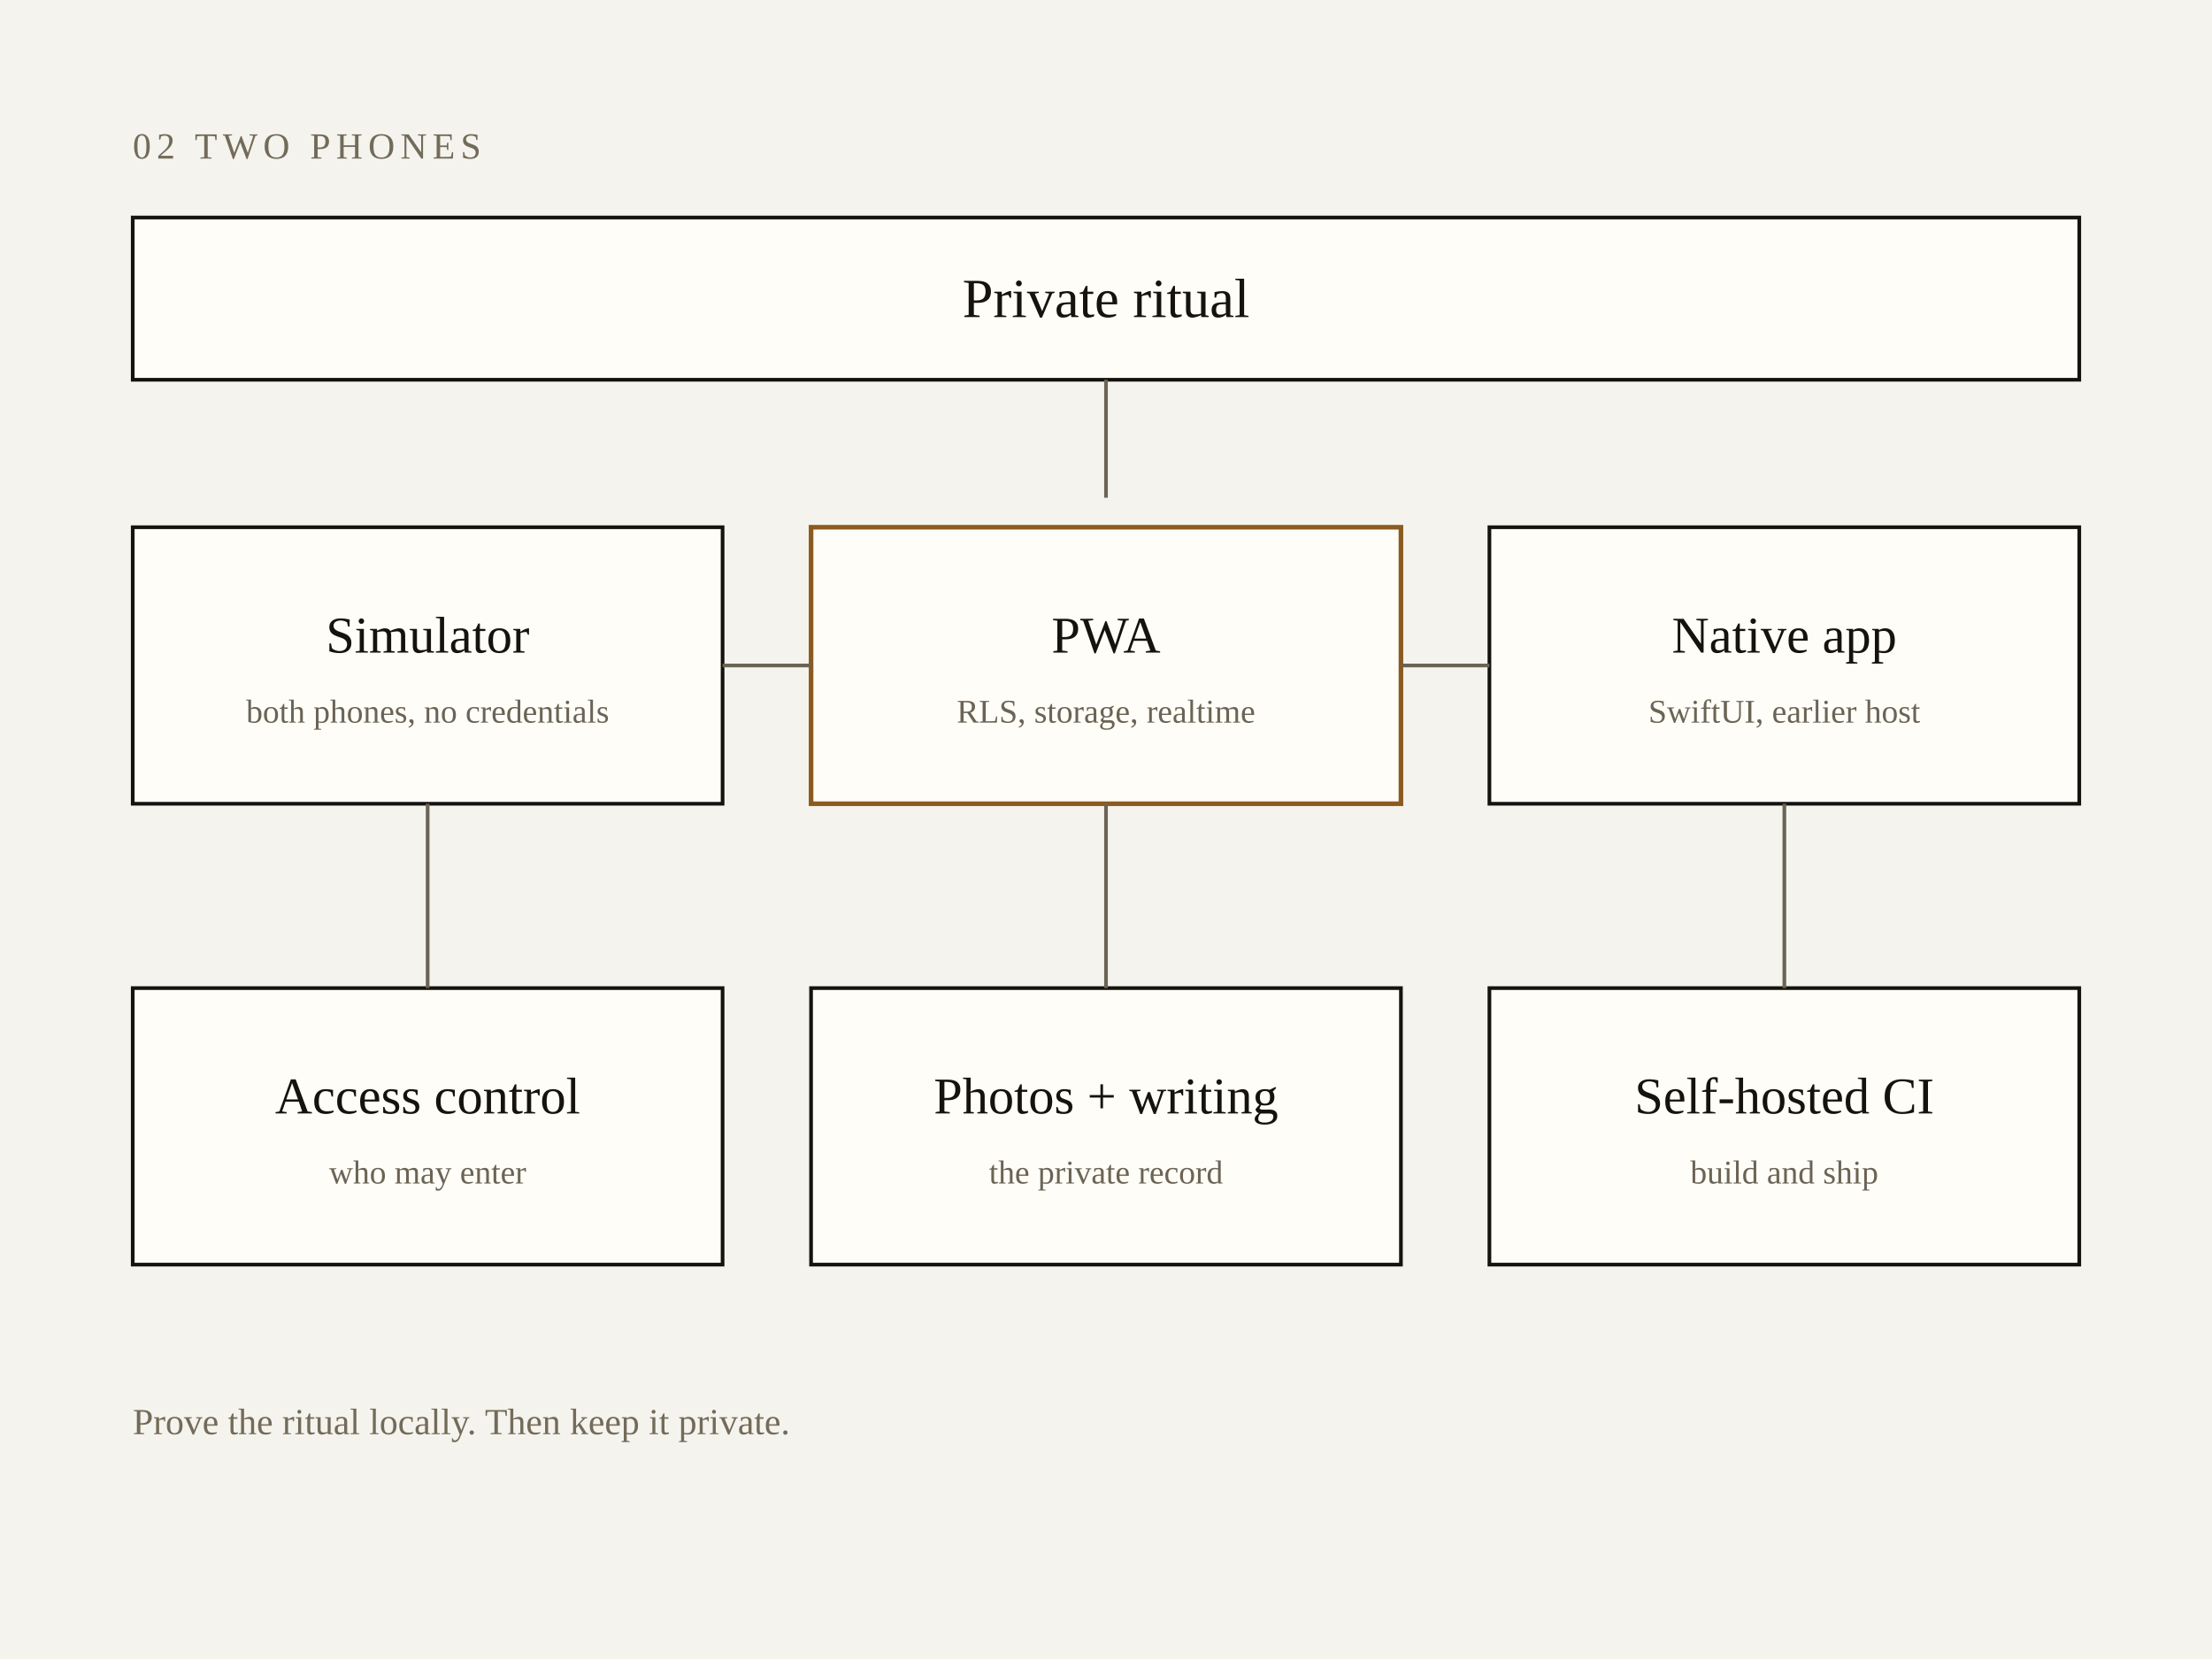
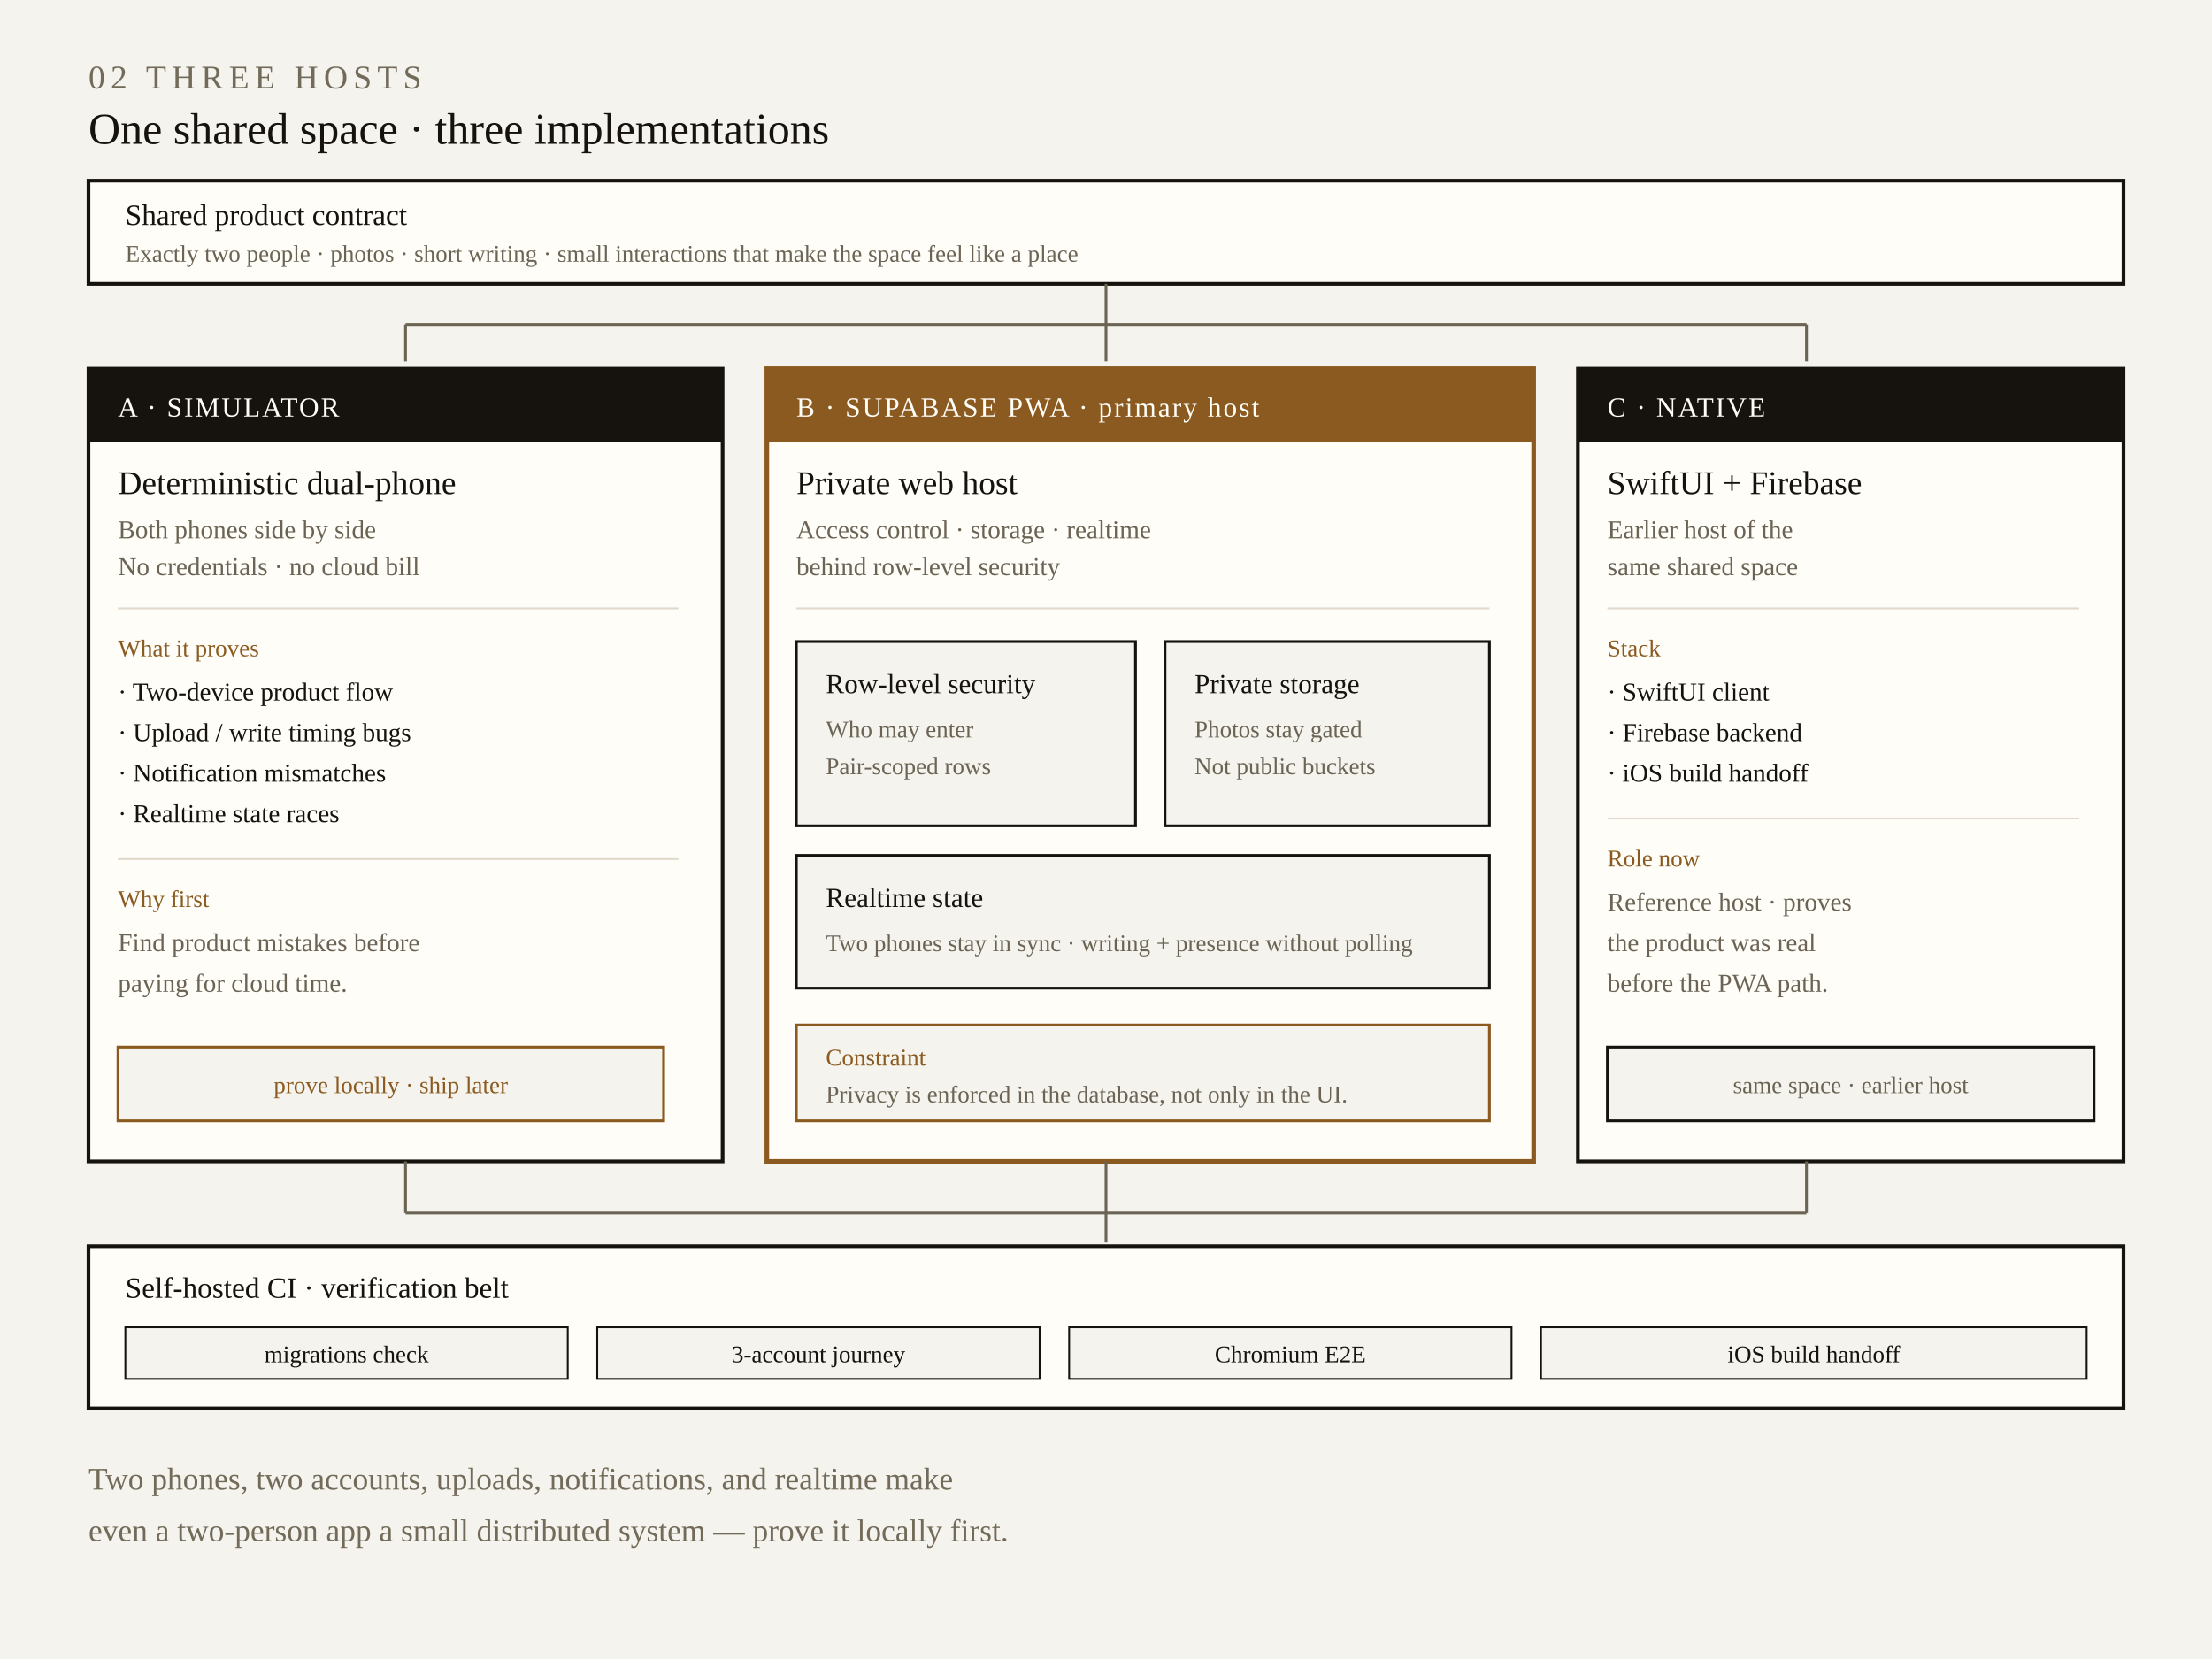
- <svg xmlns="http://www.w3.org/2000/svg" viewBox="0 0 1200 900" role="img" aria-labelledby="title desc">
+ <svg xmlns="http://www.w3.org/2000/svg" viewBox="0 0 1200 900" role="img" aria-labelledby="lb-title lb-desc">
  <rect width="1200" height="900" fill="#f5f3ed" />
-   <text x="72" y="86" fill="#736b5a" font-family="Georgia, 'Times New Roman', serif" font-size="20" letter-spacing="3">02  TWO PHONES</text>
-   <rect x="72" y="118" width="1056" height="88" fill="#fffdf8" stroke="#16130e" stroke-width="2" />
-   <text x="600" y="172" text-anchor="middle" fill="#16130e" font-family="Georgia, 'Times New Roman', serif" font-size="30">Private ritual</text>
-   <path d="M600 206 v64" fill="none" stroke="#6b6455" stroke-width="2" />
-   <rect x="72" y="286" width="320" height="150" fill="#fffdf8" stroke="#16130e" stroke-width="2" />
-   <text x="232" y="354" text-anchor="middle" fill="#16130e" font-family="Georgia, 'Times New Roman', serif" font-size="28">Simulator</text>
-   <text x="232" y="392" text-anchor="middle" fill="#6b6455" font-family="Georgia, 'Times New Roman', serif" font-size="18">both phones, no credentials</text>
-   <rect x="440" y="286" width="320" height="150" fill="#fffdf8" stroke="#8a5a20" stroke-width="2.5" />
-   <text x="600" y="354" text-anchor="middle" fill="#16130e" font-family="Georgia, 'Times New Roman', serif" font-size="28">PWA</text>
-   <text x="600" y="392" text-anchor="middle" fill="#6b6455" font-family="Georgia, 'Times New Roman', serif" font-size="18">RLS, storage, realtime</text>
-   <rect x="808" y="286" width="320" height="150" fill="#fffdf8" stroke="#16130e" stroke-width="2" />
-   <text x="968" y="354" text-anchor="middle" fill="#16130e" font-family="Georgia, 'Times New Roman', serif" font-size="28">Native app</text>
-   <text x="968" y="392" text-anchor="middle" fill="#6b6455" font-family="Georgia, 'Times New Roman', serif" font-size="18">SwiftUI, earlier host</text>
-   <rect x="72" y="536" width="320" height="150" fill="#fffdf8" stroke="#16130e" stroke-width="2" />
-   <text x="232" y="604" text-anchor="middle" fill="#16130e" font-family="Georgia, 'Times New Roman', serif" font-size="28">Access control</text>
-   <text x="232" y="642" text-anchor="middle" fill="#6b6455" font-family="Georgia, 'Times New Roman', serif" font-size="18">who may enter</text>
-   <rect x="440" y="536" width="320" height="150" fill="#fffdf8" stroke="#16130e" stroke-width="2" />
-   <text x="600" y="604" text-anchor="middle" fill="#16130e" font-family="Georgia, 'Times New Roman', serif" font-size="28">Photos + writing</text>
-   <text x="600" y="642" text-anchor="middle" fill="#6b6455" font-family="Georgia, 'Times New Roman', serif" font-size="18">the private record</text>
-   <rect x="808" y="536" width="320" height="150" fill="#fffdf8" stroke="#16130e" stroke-width="2" />
-   <text x="968" y="604" text-anchor="middle" fill="#16130e" font-family="Georgia, 'Times New Roman', serif" font-size="28">Self-hosted CI</text>
-   <text x="968" y="642" text-anchor="middle" fill="#6b6455" font-family="Georgia, 'Times New Roman', serif" font-size="18">build and ship</text>
-   <path d="M392 361 h48" fill="none" stroke="#6b6455" stroke-width="2" />
-   <path d="M760 361 h48" fill="none" stroke="#6b6455" stroke-width="2" />
-   <path d="M232 436 v100" fill="none" stroke="#6b6455" stroke-width="2" />
-   <path d="M600 436 v100" fill="none" stroke="#6b6455" stroke-width="2" />
-   <path d="M968 436 v100" fill="none" stroke="#6b6455" stroke-width="2" />
-   <text x="72" y="778" fill="#736b5a" font-family="Georgia, 'Times New Roman', serif" font-size="20">Prove the ritual locally. Then keep it private.</text>
+   <text x="48" y="48" fill="#736b5a" font-family="Georgia, 'Times New Roman', serif" font-size="18" letter-spacing="3">02  THREE HOSTS</text>
+   <text x="48" y="78" fill="#16130e" font-family="Georgia, 'Times New Roman', serif" font-size="24">One shared space · three implementations</text>
+   <rect x="48" y="98" width="1104" height="56" fill="#fffdf8" stroke="#16130e" stroke-width="2" />
+   <text x="68" y="122" fill="#16130e" font-family="Georgia, 'Times New Roman', serif" font-size="16">Shared product contract</text>
+   <text x="68" y="142" fill="#6b6455" font-family="Georgia, 'Times New Roman', serif" font-size="13">Exactly two people · photos · short writing · small interactions that make the space feel like a place</text>
+   <path d="M600 154 v22" fill="none" stroke="#6b6455" stroke-width="1.5" />
+   <path d="M220 176 h760" fill="none" stroke="#6b6455" stroke-width="1.5" />
+   <path d="M220 176 v20" fill="none" stroke="#6b6455" stroke-width="1.5" />
+   <path d="M600 176 v20" fill="none" stroke="#6b6455" stroke-width="1.5" />
+   <path d="M980 176 v20" fill="none" stroke="#6b6455" stroke-width="1.5" />
+   <rect x="48" y="200" width="344" height="430" fill="#fffdf8" stroke="#16130e" stroke-width="2" />
+   <rect x="48" y="200" width="344" height="40" fill="#16130e" />
+   <text x="64" y="226" fill="#fffdf8" font-family="Georgia, 'Times New Roman', serif" font-size="15" letter-spacing="1">A · SIMULATOR</text>
+   <text x="64" y="268" fill="#16130e" font-family="Georgia, 'Times New Roman', serif" font-size="18">Deterministic dual-phone</text>
+   <text x="64" y="292" fill="#6b6455" font-family="Georgia, 'Times New Roman', serif" font-size="14">Both phones side by side</text>
+   <text x="64" y="312" fill="#6b6455" font-family="Georgia, 'Times New Roman', serif" font-size="14">No credentials · no cloud bill</text>
+   <line x1="64" y1="330" x2="368" y2="330" stroke="#e0d9cc" stroke-width="1" />
+   <text x="64" y="356" fill="#8a5a20" font-family="Georgia, 'Times New Roman', serif" font-size="13">What it proves</text>
+   <text x="64" y="380" fill="#16130e" font-family="Georgia, 'Times New Roman', serif" font-size="14">· Two-device product flow</text>
+   <text x="64" y="402" fill="#16130e" font-family="Georgia, 'Times New Roman', serif" font-size="14">· Upload / write timing bugs</text>
+   <text x="64" y="424" fill="#16130e" font-family="Georgia, 'Times New Roman', serif" font-size="14">· Notification mismatches</text>
+   <text x="64" y="446" fill="#16130e" font-family="Georgia, 'Times New Roman', serif" font-size="14">· Realtime state races</text>
+   <line x1="64" y1="466" x2="368" y2="466" stroke="#e0d9cc" stroke-width="1" />
+   <text x="64" y="492" fill="#8a5a20" font-family="Georgia, 'Times New Roman', serif" font-size="13">Why first</text>
+   <text x="64" y="516" fill="#6b6455" font-family="Georgia, 'Times New Roman', serif" font-size="14">Find product mistakes before</text>
+   <text x="64" y="538" fill="#6b6455" font-family="Georgia, 'Times New Roman', serif" font-size="14">paying for cloud time.</text>
+   <rect x="64" y="568" width="296" height="40" fill="#f5f3ed" stroke="#8a5a20" stroke-width="1.5" />
+   <text x="212" y="593" text-anchor="middle" fill="#8a5a20" font-family="Georgia, 'Times New Roman', serif" font-size="13">prove locally · ship later</text>
+   <rect x="416" y="200" width="416" height="430" fill="#fffdf8" stroke="#8a5a20" stroke-width="2.5" />
+   <rect x="416" y="200" width="416" height="40" fill="#8a5a20" />
+   <text x="432" y="226" fill="#fffdf8" font-family="Georgia, 'Times New Roman', serif" font-size="15" letter-spacing="1">B · SUPABASE PWA  ·  primary host</text>
+   <text x="432" y="268" fill="#16130e" font-family="Georgia, 'Times New Roman', serif" font-size="18">Private web host</text>
+   <text x="432" y="292" fill="#6b6455" font-family="Georgia, 'Times New Roman', serif" font-size="14">Access control · storage · realtime</text>
+   <text x="432" y="312" fill="#6b6455" font-family="Georgia, 'Times New Roman', serif" font-size="14">behind row-level security</text>
+   <line x1="432" y1="330" x2="808" y2="330" stroke="#e0d9cc" stroke-width="1" />
+   <rect x="432" y="348" width="184" height="100" fill="#f5f3ed" stroke="#16130e" stroke-width="1.5" />
+   <text x="448" y="376" fill="#16130e" font-family="Georgia, 'Times New Roman', serif" font-size="15">Row-level security</text>
+   <text x="448" y="400" fill="#6b6455" font-family="Georgia, 'Times New Roman', serif" font-size="13">Who may enter</text>
+   <text x="448" y="420" fill="#6b6455" font-family="Georgia, 'Times New Roman', serif" font-size="13">Pair-scoped rows</text>
+   <rect x="632" y="348" width="176" height="100" fill="#f5f3ed" stroke="#16130e" stroke-width="1.5" />
+   <text x="648" y="376" fill="#16130e" font-family="Georgia, 'Times New Roman', serif" font-size="15">Private storage</text>
+   <text x="648" y="400" fill="#6b6455" font-family="Georgia, 'Times New Roman', serif" font-size="13">Photos stay gated</text>
+   <text x="648" y="420" fill="#6b6455" font-family="Georgia, 'Times New Roman', serif" font-size="13">Not public buckets</text>
+   <rect x="432" y="464" width="376" height="72" fill="#f5f3ed" stroke="#16130e" stroke-width="1.5" />
+   <text x="448" y="492" fill="#16130e" font-family="Georgia, 'Times New Roman', serif" font-size="15">Realtime state</text>
+   <text x="448" y="516" fill="#6b6455" font-family="Georgia, 'Times New Roman', serif" font-size="13">Two phones stay in sync · writing + presence without polling</text>
+   <rect x="432" y="556" width="376" height="52" fill="#f5f3ed" stroke="#8a5a20" stroke-width="1.5" />
+   <text x="448" y="578" fill="#8a5a20" font-family="Georgia, 'Times New Roman', serif" font-size="13">Constraint</text>
+   <text x="448" y="598" fill="#6b6455" font-family="Georgia, 'Times New Roman', serif" font-size="13">Privacy is enforced in the database, not only in the UI.</text>
+   <rect x="856" y="200" width="296" height="430" fill="#fffdf8" stroke="#16130e" stroke-width="2" />
+   <rect x="856" y="200" width="296" height="40" fill="#16130e" />
+   <text x="872" y="226" fill="#fffdf8" font-family="Georgia, 'Times New Roman', serif" font-size="15" letter-spacing="1">C · NATIVE</text>
+   <text x="872" y="268" fill="#16130e" font-family="Georgia, 'Times New Roman', serif" font-size="18">SwiftUI + Firebase</text>
+   <text x="872" y="292" fill="#6b6455" font-family="Georgia, 'Times New Roman', serif" font-size="14">Earlier host of the</text>
+   <text x="872" y="312" fill="#6b6455" font-family="Georgia, 'Times New Roman', serif" font-size="14">same shared space</text>
+   <line x1="872" y1="330" x2="1128" y2="330" stroke="#e0d9cc" stroke-width="1" />
+   <text x="872" y="356" fill="#8a5a20" font-family="Georgia, 'Times New Roman', serif" font-size="13">Stack</text>
+   <text x="872" y="380" fill="#16130e" font-family="Georgia, 'Times New Roman', serif" font-size="14">· SwiftUI client</text>
+   <text x="872" y="402" fill="#16130e" font-family="Georgia, 'Times New Roman', serif" font-size="14">· Firebase backend</text>
+   <text x="872" y="424" fill="#16130e" font-family="Georgia, 'Times New Roman', serif" font-size="14">· iOS build handoff</text>
+   <line x1="872" y1="444" x2="1128" y2="444" stroke="#e0d9cc" stroke-width="1" />
+   <text x="872" y="470" fill="#8a5a20" font-family="Georgia, 'Times New Roman', serif" font-size="13">Role now</text>
+   <text x="872" y="494" fill="#6b6455" font-family="Georgia, 'Times New Roman', serif" font-size="14">Reference host · proves</text>
+   <text x="872" y="516" fill="#6b6455" font-family="Georgia, 'Times New Roman', serif" font-size="14">the product was real</text>
+   <text x="872" y="538" fill="#6b6455" font-family="Georgia, 'Times New Roman', serif" font-size="14">before the PWA path.</text>
+   <rect x="872" y="568" width="264" height="40" fill="#f5f3ed" stroke="#16130e" stroke-width="1.5" />
+   <text x="1004" y="593" text-anchor="middle" fill="#6b6455" font-family="Georgia, 'Times New Roman', serif" font-size="13">same space · earlier host</text>
+   <path d="M220 630 v28" fill="none" stroke="#6b6455" stroke-width="1.5" />
+   <path d="M600 630 v28" fill="none" stroke="#6b6455" stroke-width="1.5" />
+   <path d="M980 630 v28" fill="none" stroke="#6b6455" stroke-width="1.5" />
+   <path d="M220 658 h760" fill="none" stroke="#6b6455" stroke-width="1.5" />
+   <path d="M600 658 v16" fill="none" stroke="#6b6455" stroke-width="1.5" />
+   <rect x="48" y="676" width="1104" height="88" fill="#fffdf8" stroke="#16130e" stroke-width="2" />
+   <text x="68" y="704" fill="#16130e" font-family="Georgia, 'Times New Roman', serif" font-size="16">Self-hosted CI · verification belt</text>
+   <rect x="68" y="720" width="240" height="28" fill="#f5f3ed" stroke="#16130e" stroke-width="1" />
+   <text x="188" y="739" text-anchor="middle" fill="#16130e" font-family="Georgia, 'Times New Roman', serif" font-size="13">migrations check</text>
+   <rect x="324" y="720" width="240" height="28" fill="#f5f3ed" stroke="#16130e" stroke-width="1" />
+   <text x="444" y="739" text-anchor="middle" fill="#16130e" font-family="Georgia, 'Times New Roman', serif" font-size="13">3-account journey</text>
+   <rect x="580" y="720" width="240" height="28" fill="#f5f3ed" stroke="#16130e" stroke-width="1" />
+   <text x="700" y="739" text-anchor="middle" fill="#16130e" font-family="Georgia, 'Times New Roman', serif" font-size="13">Chromium E2E</text>
+   <rect x="836" y="720" width="296" height="28" fill="#f5f3ed" stroke="#16130e" stroke-width="1" />
+   <text x="984" y="739" text-anchor="middle" fill="#16130e" font-family="Georgia, 'Times New Roman', serif" font-size="13">iOS build handoff</text>
+   <text x="48" y="808" fill="#736b5a" font-family="Georgia, 'Times New Roman', serif" font-size="17">Two phones, two accounts, uploads, notifications, and realtime make</text>
+   <text x="48" y="836" fill="#736b5a" font-family="Georgia, 'Times New Roman', serif" font-size="17">even a two-person app a small distributed system — prove it locally first.</text>
</svg>
